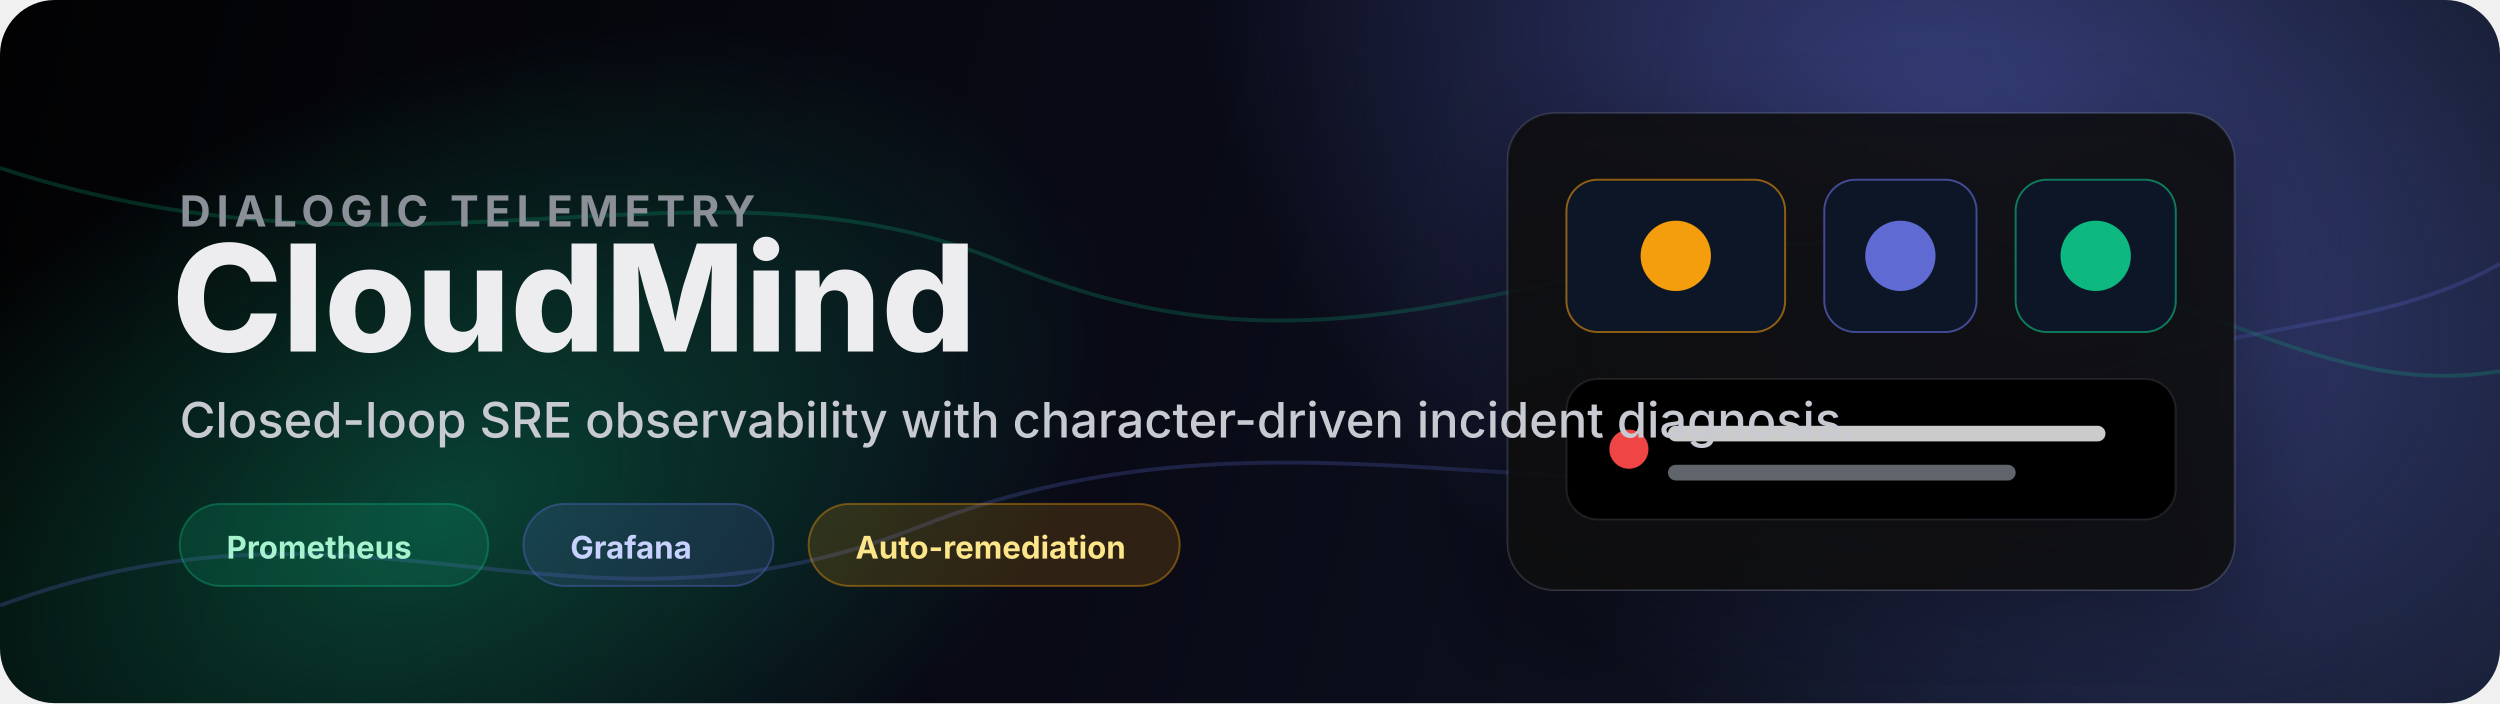
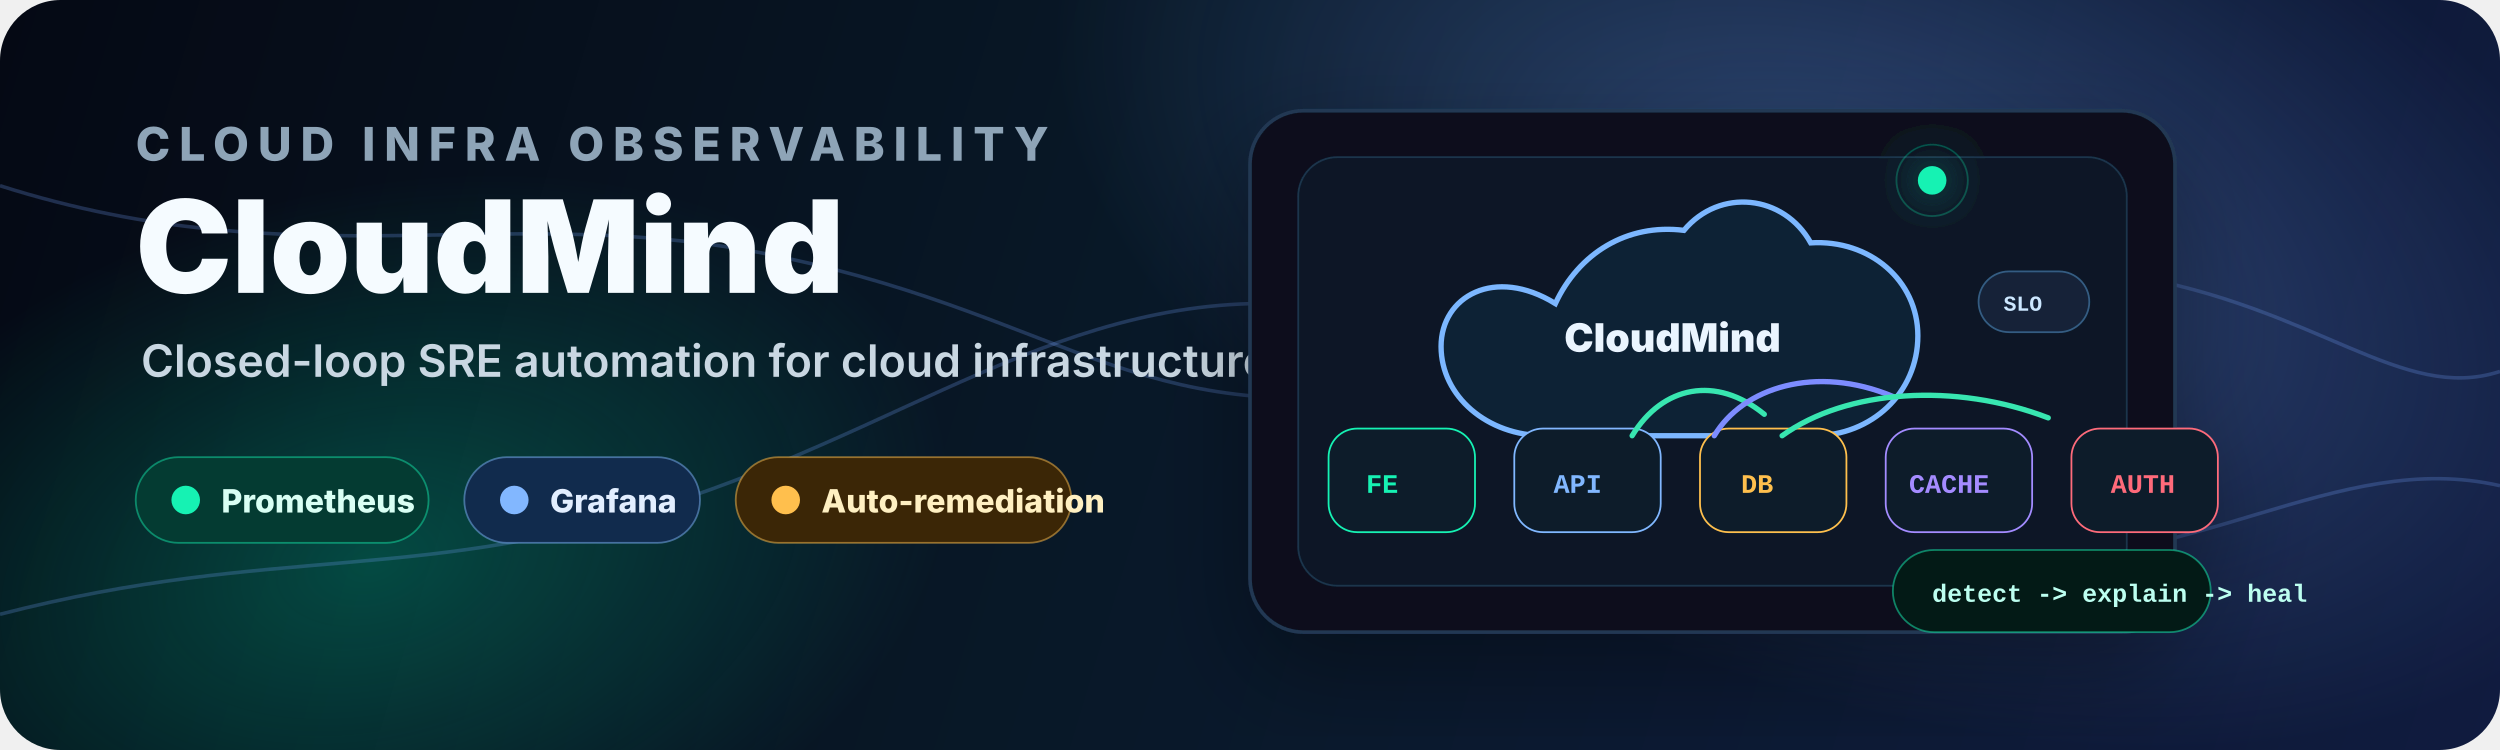
- <svg xmlns="http://www.w3.org/2000/svg" width="1280" height="360" viewBox="0 0 1280 360" fill="none">
+ <svg xmlns="http://www.w3.org/2000/svg" width="1400" height="420" viewBox="0 0 1400 420" fill="none" role="img" aria-labelledby="title desc">
  <defs>
-     <linearGradient id="bg" x1="0" y1="0" x2="1280" y2="360" gradientUnits="userSpaceOnUse">
-       <stop stop-color="#020203" />
-       <stop offset="0.45" stop-color="#090a16" />
-       <stop offset="1" stop-color="#111827" />
+     <linearGradient id="bg" x1="0" y1="0" x2="1400" y2="420" gradientUnits="userSpaceOnUse">
+       <stop offset="0" stop-color="#050914" />
+       <stop offset="0.44" stop-color="#081827" />
+       <stop offset="1" stop-color="#101B3F" />
    </linearGradient>
-     <radialGradient id="glowA" cx="0" cy="0" r="1" gradientUnits="userSpaceOnUse" gradientTransform="translate(1020 95) rotate(127) scale(310 460)">
-       <stop stop-color="#5E6AD2" stop-opacity="0.55" />
-       <stop offset="1" stop-color="#5E6AD2" stop-opacity="0" />
+     <radialGradient id="glowGreen" cx="0" cy="0" r="1" gradientUnits="userSpaceOnUse" gradientTransform="translate(208 316) rotate(-14) scale(330 210)">
+       <stop stop-color="#00E0A4" stop-opacity="0.28" />
+       <stop offset="1" stop-color="#00E0A4" stop-opacity="0" />
    </radialGradient>
-     <radialGradient id="glowB" cx="0" cy="0" r="1" gradientUnits="userSpaceOnUse" gradientTransform="translate(228 260) rotate(-24) scale(360 220)">
-       <stop stop-color="#10B981" stop-opacity="0.34" />
-       <stop offset="1" stop-color="#10B981" stop-opacity="0" />
+     <radialGradient id="glowBlue" cx="0" cy="0" r="1" gradientUnits="userSpaceOnUse" gradientTransform="translate(1040 128) rotate(20) scale(470 260)">
+       <stop stop-color="#77A7FF" stop-opacity="0.34" />
+       <stop offset="1" stop-color="#77A7FF" stop-opacity="0" />
    </radialGradient>
-     <filter id="softShadow" x="-20%" y="-20%" width="140%" height="140%">
-       <feDropShadow dx="0" dy="18" stdDeviation="28" flood-color="#000000" flood-opacity="0.45" />
+     <filter id="softShadow" x="-20%" y="-20%" width="140%" height="140%" color-interpolation-filters="sRGB">
+       <feDropShadow dx="0" dy="22" stdDeviation="28" flood-color="#000000" flood-opacity="0.35" />
    </filter>
+     <filter id="nodeGlow" x="-50%" y="-50%" width="200%" height="200%" color-interpolation-filters="sRGB">
+       <feDropShadow dx="0" dy="0" stdDeviation="10" flood-color="#38E6B0" flood-opacity="0.45" />
+     </filter>
+     <style>
+       .label { font-family: Inter, ui-sans-serif, system-ui, -apple-system, BlinkMacSystemFont, "Segoe UI", sans-serif; }
+       .mono { font-family: "SFMono-Regular", Consolas, "Liberation Mono", monospace; }
+       .hair { stroke: #78A6FF; stroke-opacity: 0.24; stroke-width: 2; }
+       .route { stroke: #38E6B0; stroke-width: 3; stroke-linecap: round; stroke-linejoin: round; }
+       .route2 { stroke: #7D8CFF; stroke-width: 3; stroke-linecap: round; stroke-linejoin: round; }
+     </style>
  </defs>
-   <rect width="1280" height="360" rx="28" fill="url(#bg)" />
-   <rect width="1280" height="360" rx="28" fill="url(#glowA)" />
-   <rect width="1280" height="360" rx="28" fill="url(#glowB)" />
-   <path d="M0 310 C190 240 290 340 470 270 C670 190 840 290 1010 215 C1130 160 1210 175 1280 135" stroke="#5E6AD2" stroke-opacity="0.25" stroke-width="2" />
-   <path d="M0 86 C210 155 360 70 515 135 C705 215 820 102 1005 128 C1130 146 1190 205 1280 190" stroke="#10B981" stroke-opacity="0.22" stroke-width="2" />
-   <g filter="url(#softShadow)">
-     <rect x="772" y="58" width="372" height="244" rx="24" fill="#0A0A0C" fill-opacity="0.86" stroke="white" stroke-opacity="0.1" />
-     <rect x="802" y="92" width="112" height="78" rx="16" fill="#111827" stroke="#F59E0B" stroke-opacity="0.55" />
-     <rect x="934" y="92" width="78" height="78" rx="16" fill="#111827" stroke="#5E6AD2" stroke-opacity="0.65" />
-     <rect x="1032" y="92" width="82" height="78" rx="16" fill="#111827" stroke="#10B981" stroke-opacity="0.62" />
-     <rect x="802" y="194" width="312" height="72" rx="16" fill="#050506" stroke="white" stroke-opacity="0.1" />
-     <circle cx="834" cy="230" r="10" fill="#EF4444" />
-     <rect x="854" y="218" width="224" height="8" rx="4" fill="#EDedef" fill-opacity="0.85" />
-     <rect x="854" y="238" width="178" height="8" rx="4" fill="#8A8F98" fill-opacity="0.7" />
-     <circle cx="858" cy="131" r="18" fill="#F59E0B" />
-     <circle cx="973" cy="131" r="18" fill="#5E6AD2" />
-     <circle cx="1073" cy="131" r="18" fill="#10B981" />
-   </g>
-   <g>
-     <text x="92" y="116" fill="#8A8F98" font-family="Inter, Arial, sans-serif" font-size="22" font-weight="700" letter-spacing="3">DIALOGIC TELEMETRY</text>
-     <text x="88" y="180" fill="#EDEDEF" font-family="Inter, Arial, sans-serif" font-size="76" font-weight="800">CloudMind</text>
-     <text x="92" y="224" fill="#C7CAD1" font-family="Inter, Arial, sans-serif" font-size="25" font-weight="500">Closed-loop SRE observability with character-driven incident diagnosis.</text>
-     <g>
-       <rect x="92" y="258" width="158" height="42" rx="21" fill="#10B981" fill-opacity="0.16" stroke="#10B981" stroke-opacity="0.35" />
-       <text x="116" y="286" fill="#A7F3D0" font-family="Inter, Arial, sans-serif" font-size="16" font-weight="700">Prometheus</text>
-       <rect x="268" y="258" width="128" height="42" rx="21" fill="#5E6AD2" fill-opacity="0.18" stroke="#5E6AD2" stroke-opacity="0.4" />
-       <text x="292" y="286" fill="#C7D2FE" font-family="Inter, Arial, sans-serif" font-size="16" font-weight="700">Grafana</text>
-       <rect x="414" y="258" width="190" height="42" rx="21" fill="#F59E0B" fill-opacity="0.16" stroke="#F59E0B" stroke-opacity="0.4" />
-       <text x="438" y="286" fill="#FDE68A" font-family="Inter, Arial, sans-serif" font-size="16" font-weight="700">Auto-remediation</text>
+   <rect x="0" y="0" width="1400" height="420" rx="34" fill="url(#bg)" />
+   <rect x="0" y="0" width="1400" height="420" rx="34" fill="url(#glowGreen)" />
+   <rect x="0" y="0" width="1400" height="420" rx="34" fill="url(#glowBlue)" />
+   <path class="hair" d="M0 104C170 158 286 111 438 144C602 179 642 246 808 215C955 188 1025 125 1191 154C1298 172 1345 226 1400 208" />
+   <path class="hair" d="M0 344C155 304 238 328 384 279C526 231 616 151 758 174C904 198 948 308 1100 315C1230 321 1308 251 1400 272" />
+   <g transform="translate(76 90)">
+     <text class="label" x="0" y="0" fill="#8EA4B7" font-size="26" font-weight="800" letter-spacing="5">CLOUD INFRA OBSERVABILITY</text>
+     <text class="label" x="0" y="74" fill="#F5FBFF" font-size="72" font-weight="900">CloudMind</text>
+     <text class="label" x="3" y="121" fill="#C9D7E2" font-size="25" font-weight="600">Closed-loop SRE automation for cloud infrastructure</text>
+     <g transform="translate(0 166)">
+       <rect x="0" y="0" width="164" height="48" rx="24" fill="#043B32" stroke="#16F2B3" stroke-opacity="0.45" />
+       <circle cx="28" cy="24" r="8" fill="#16F2B3" />
+       <text class="label" x="48" y="31" fill="#D9FFF4" font-size="18" font-weight="800">Prometheus</text>
+       <rect x="184" y="0" width="132" height="48" rx="24" fill="#112B4D" stroke="#82B7FF" stroke-opacity="0.48" />
+       <circle cx="212" cy="24" r="8" fill="#82B7FF" />
+       <text class="label" x="232" y="31" fill="#E2EEFF" font-size="18" font-weight="800">Grafana</text>
+       <rect x="336" y="0" width="188" height="48" rx="24" fill="#3B2606" stroke="#FFBF4D" stroke-opacity="0.5" />
+       <circle cx="364" cy="24" r="8" fill="#FFBF4D" />
+       <text class="label" x="384" y="31" fill="#FFF0C2" font-size="18" font-weight="800">Auto-remediation</text>
    </g>
  </g>
+   <g transform="translate(700 62)" filter="url(#softShadow)">
+     <rect x="0" y="0" width="518" height="292" rx="30" fill="#07111F" stroke="#243853" stroke-width="2" />
+     <rect x="27" y="26" width="464" height="240" rx="22" fill="#091827" stroke="#1C344C" />
+     <g transform="translate(67 52)">
+       <path d="M104 56C117 28 144 11 176 15C196 -9 232 -5 247 22C280 20 307 43 307 74C307 106 281 130 249 130H98C66 130 40 108 40 80C40 52 70 35 104 56Z" fill="#0D2034" stroke="#7CB7FF" stroke-width="3" />
+       <text class="label" x="109" y="83" fill="#EAF5FF" font-size="22" font-weight="850">CloudMind</text>
+     </g>
+     <g transform="translate(44 178)">
+       <rect x="0" y="0" width="82" height="58" rx="16" fill="#071D2C" stroke="#16F2B3" />
+       <text class="mono" x="21" y="36" fill="#16F2B3" font-size="15" font-weight="800">FE</text>
+       <rect x="104" y="0" width="82" height="58" rx="16" fill="#071D2C" stroke="#82B7FF" />
+       <text class="mono" x="126" y="36" fill="#82B7FF" font-size="15" font-weight="800">API</text>
+       <rect x="208" y="0" width="82" height="58" rx="16" fill="#071D2C" stroke="#FFBF4D" />
+       <text class="mono" x="231" y="36" fill="#FFBF4D" font-size="15" font-weight="800">DB</text>
+       <rect x="312" y="0" width="82" height="58" rx="16" fill="#071D2C" stroke="#A58BFF" />
+       <text class="mono" x="325" y="36" fill="#A58BFF" font-size="15" font-weight="800">CACHE</text>
+       <rect x="416" y="0" width="82" height="58" rx="16" fill="#071D2C" stroke="#FF6B7A" />
+       <text class="mono" x="438" y="36" fill="#FF6B7A" font-size="15" font-weight="800">AUTH</text>
+     </g>
+     <path class="route" d="M214 182C231 154 261 148 288 170" />
+     <path class="route2" d="M260 182C276 155 317 142 360 160" />
+     <path class="route" d="M298 182C334 156 395 152 447 172" />
+     <g transform="translate(382 39)" filter="url(#nodeGlow)">
+       <circle cx="0" cy="0" r="8" fill="#16F2B3" />
+       <circle cx="0" cy="0" r="20" stroke="#16F2B3" stroke-opacity="0.26" />
+     </g>
+     <g transform="translate(408 90)">
+       <rect x="0" y="0" width="62" height="34" rx="17" fill="#122339" stroke="#355C82" />
+       <text class="mono" x="14" y="22" fill="#CDE7FF" font-size="12" font-weight="800">SLO</text>
+     </g>
+   </g>
+   <g transform="translate(1060 308)">
+     <rect x="0" y="0" width="178" height="46" rx="23" fill="#031A16" stroke="#16F2B3" stroke-opacity="0.5" />
+     <text class="mono" x="22" y="29" fill="#BCFFF0" font-size="14" font-weight="800">detect -&gt; explain -&gt; heal</text>
+   </g>
</svg>
